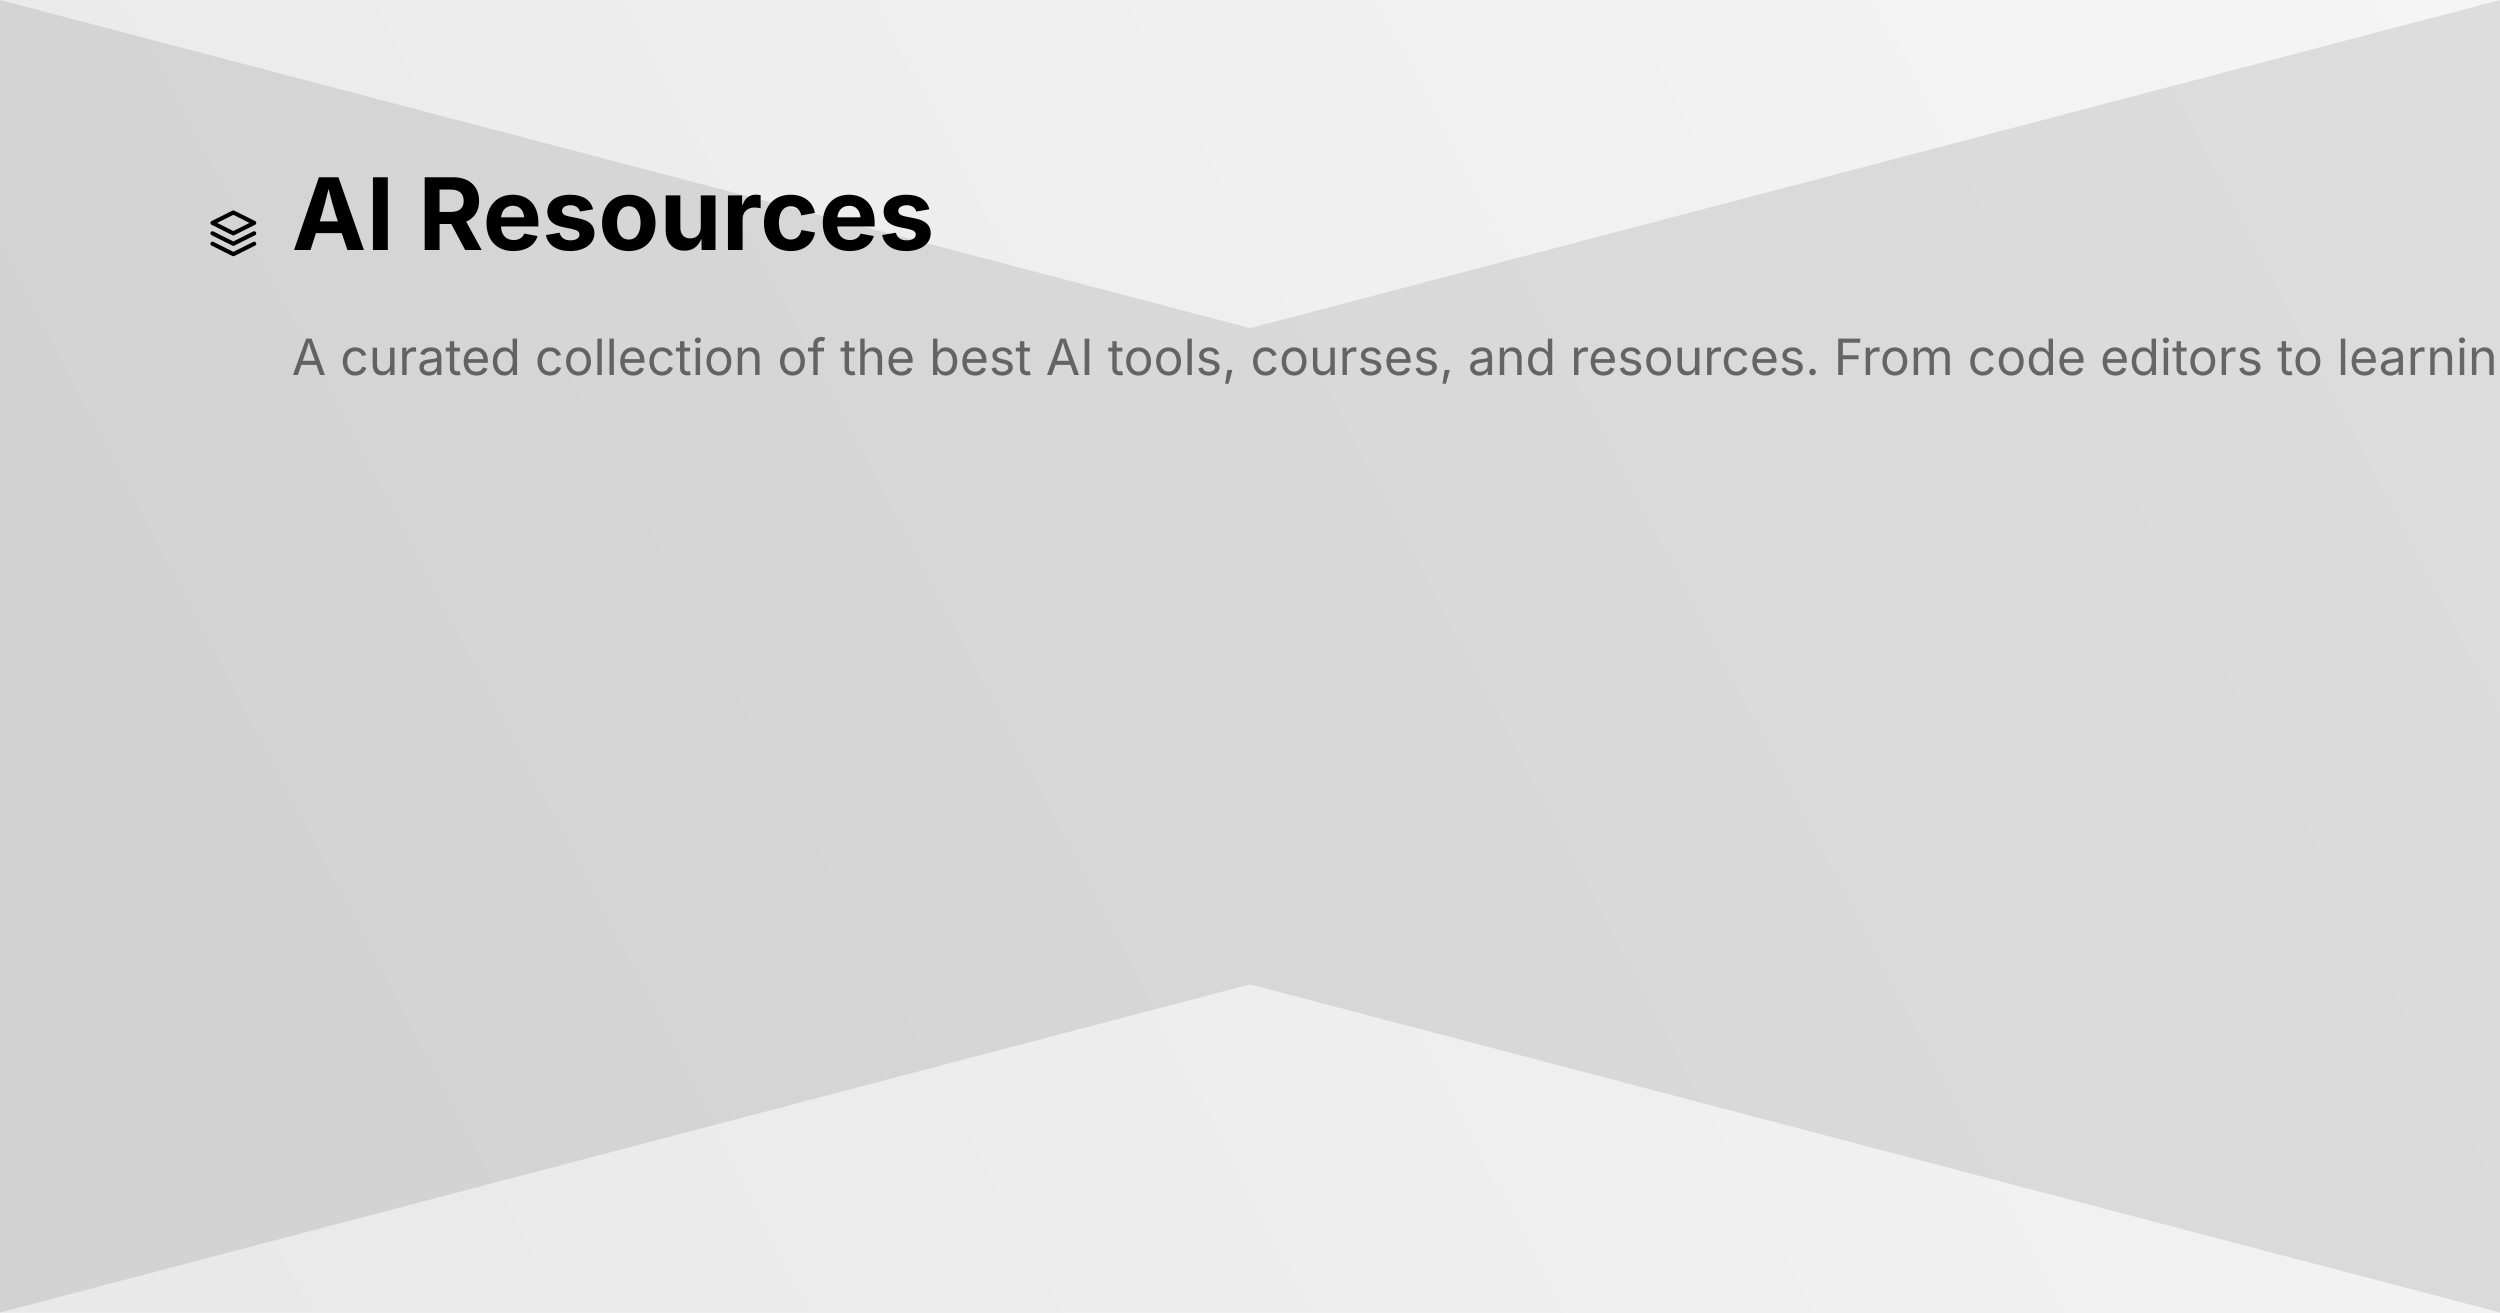
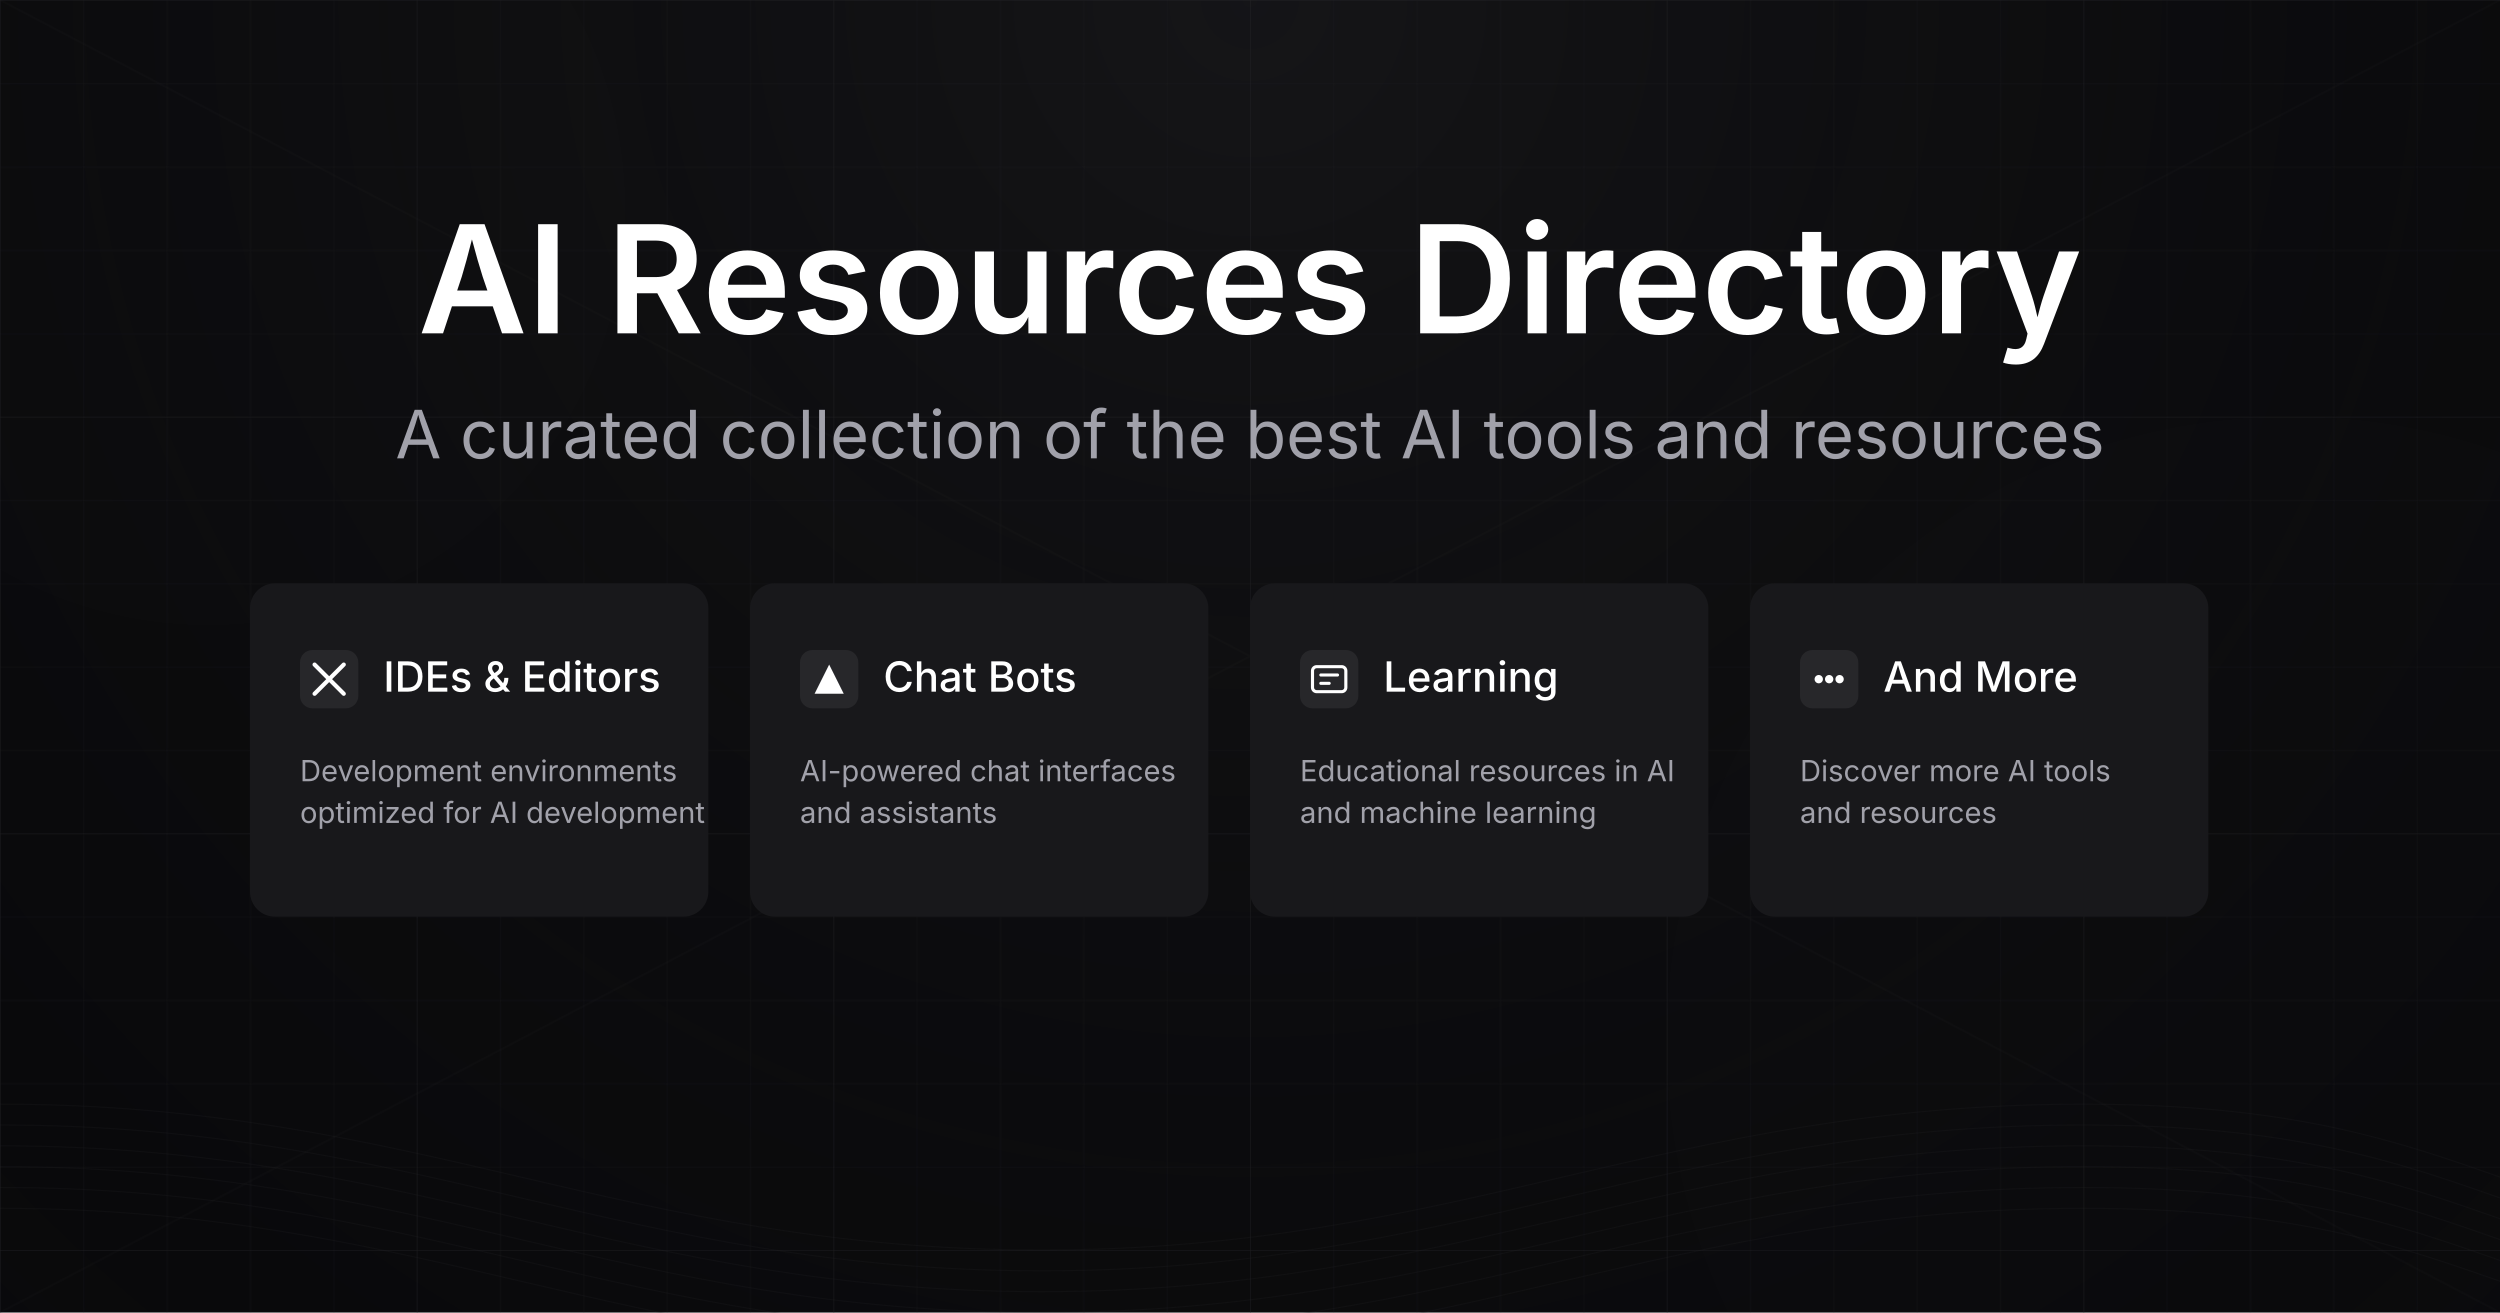
<svg xmlns="http://www.w3.org/2000/svg" width="1200" height="630" viewBox="0 0 1200 630" fill="none">
-   <rect width="1200" height="630" fill="#F5F5F5" />
+   <rect width="1200" height="630" fill="#09090B" />
+   <pattern id="smallGrid" width="40" height="40" patternUnits="userSpaceOnUse">
+     <path d="M 40 0 L 0 0 0 40" fill="none" stroke="#27272A" stroke-width="0.3" opacity="0.5" />
+   </pattern>
+   <pattern id="grid" width="200" height="200" patternUnits="userSpaceOnUse">
+     <rect width="200" height="200" fill="url(#smallGrid)" />
+     <path d="M 200 0 L 0 0 0 200" fill="none" stroke="#27272A" stroke-width="0.5" opacity="0.5" />
+   </pattern>
+   <rect width="100%" height="100%" fill="url(#grid)" />
+   <defs>
+     <radialGradient id="radialGlow" cx="50%" cy="0%" r="100%" gradientUnits="userSpaceOnUse">
+       <stop offset="0%" stop-color="#27272A" stop-opacity="0.4" />
+       <stop offset="100%" stop-color="#09090B" stop-opacity="0" />
+     </radialGradient>
+   </defs>
+   <rect width="1200" height="630" fill="url(#radialGlow)" />
+   <circle cx="100" cy="100" r="200" fill="#27272A" opacity="0.03" />
+   <circle cx="1100" cy="500" r="300" fill="#27272A" opacity="0.03" />
+   <g opacity="0.2">
+     <path d="M0 530C200 530 300 600 500 600S800 530 1000 530s200 70 400 70" stroke="#27272A" stroke-width="0.5" />
+     <path d="M0 540C200 540 300 610 500 610S800 540 1000 540s200 70 400 70" stroke="#27272A" stroke-width="0.5" />
+     <path d="M0 550C200 550 300 620 500 620S800 550 1000 550s200 70 400 70" stroke="#27272A" stroke-width="0.5" />
+     <path d="M0 560C200 560 300 630 500 630S800 560 1000 560s200 70 400 70" stroke="#27272A" stroke-width="0.5" />
+     <path d="M0 570C200 570 300 640 500 640S800 570 1000 570s200 70 400 70" stroke="#27272A" stroke-width="0.5" />
+     <path d="M0 580C200 580 300 650 500 650S800 580 1000 580s200 70 400 70" stroke="#27272A" stroke-width="0.5" />
+   </g>
  <g opacity="0.1">
-     <path d="M1200 0L0 315L1200 630V0Z" fill="#000" />
-     <path d="M0 0L1200 315L0 630V0Z" fill="#000" />
+     <path d="M0 0L1200 630" stroke="#27272A" stroke-width="1" />
+     <path d="M1200 0L0 630" stroke="#27272A" stroke-width="1" />
  </g>
-   <g transform="translate(100, 100)">
-     <g transform="translate(0, 0)">
-       <path d="M12 2L2 7L12 12L22 7L12 2Z" stroke="#000" stroke-width="2" stroke-linecap="round" stroke-linejoin="round" />
-       <path d="M2 17L12 22L22 17" stroke="#000" stroke-width="2" stroke-linecap="round" stroke-linejoin="round" />
-       <path d="M2 12L12 17L22 12" stroke="#000" stroke-width="2" stroke-linecap="round" stroke-linejoin="round" />
+   <g transform="translate(600, 160)">
+     <text x="0" y="0" font-family="system-ui, -apple-system, sans-serif" font-size="72" font-weight="600" fill="white" text-anchor="middle">
+       AI Resources Directory
+     </text>
+     <text x="0" y="60" font-family="system-ui, -apple-system, sans-serif" font-size="32" fill="#A1A1AA" text-anchor="middle">
+       A curated collection of the best AI tools and resources
+     </text>
+     <g transform="translate(-480, 120)">
+       <rect x="0" y="0" width="220" height="160" rx="12" fill="#18181B" />
+       <g transform="translate(24, 32)">
+         <rect x="0" y="0" width="28" height="28" rx="6" fill="#27272A" />
+         <path d="M7 7L14 14L7 21M21 7L14 14L21 21" stroke="white" stroke-width="2" stroke-linecap="round" stroke-linejoin="round" />
+         <text x="40" y="20" font-family="system-ui, -apple-system, sans-serif" font-size="20" font-weight="500" fill="white">
+           IDEs &amp; Editors
+         </text>
+       </g>
+       <text x="24" y="95" font-family="system-ui, -apple-system, sans-serif" font-size="14" fill="#A1A1AA">
+         Development environments
+       </text>
+       <text x="24" y="115" font-family="system-ui, -apple-system, sans-serif" font-size="14" fill="#A1A1AA">
+         optimized for AI development
+       </text>
+       <rect x="240" y="0" width="220" height="160" rx="12" fill="#18181B" />
+       <g transform="translate(264, 32)">
+         <rect x="0" y="0" width="28" height="28" rx="6" fill="#27272A" />
+         <path d="M7 21H21L14 7L7 21Z" fill="white" />
+         <text x="40" y="20" font-family="system-ui, -apple-system, sans-serif" font-size="20" font-weight="500" fill="white">
+           Chat Bots
+         </text>
+       </g>
+       <text x="264" y="95" font-family="system-ui, -apple-system, sans-serif" font-size="14" fill="#A1A1AA">
+         AI-powered chat interfaces
+       </text>
+       <text x="264" y="115" font-family="system-ui, -apple-system, sans-serif" font-size="14" fill="#A1A1AA">
+         and assistants
+       </text>
+       <rect x="480" y="0" width="220" height="160" rx="12" fill="#18181B" />
+       <g transform="translate(504, 32)">
+         <rect x="0" y="0" width="28" height="28" rx="6" fill="#27272A" />
+         <path d="M8 8H20C21.1 8 22 8.9 22 10V18C22 19.1 21.1 20 20 20H8C6.9 20 6 19.1 6 18V10C6 8.9 6.9 8 8 8Z" stroke="white" stroke-width="1.5" />
+         <path d="M10 12H18M10 16H14" stroke="white" stroke-width="1.5" stroke-linecap="round" />
+         <text x="40" y="20" font-family="system-ui, -apple-system, sans-serif" font-size="20" font-weight="500" fill="white">
+           Learning
+         </text>
+       </g>
+       <text x="504" y="95" font-family="system-ui, -apple-system, sans-serif" font-size="14" fill="#A1A1AA">
+         Educational resources in AI
+       </text>
+       <text x="504" y="115" font-family="system-ui, -apple-system, sans-serif" font-size="14" fill="#A1A1AA">
+         and machine learning
+       </text>
+       <rect x="720" y="0" width="220" height="160" rx="12" fill="#18181B" />
+       <g transform="translate(744, 32)">
+         <rect x="0" y="0" width="28" height="28" rx="6" fill="#27272A" />
+         <circle cx="9" cy="14" r="2" fill="white" />
+         <circle cx="14" cy="14" r="2" fill="white" />
+         <circle cx="19" cy="14" r="2" fill="white" />
+         <text x="40" y="20" font-family="system-ui, -apple-system, sans-serif" font-size="20" font-weight="500" fill="white">
+           And More
+         </text>
+       </g>
+       <text x="744" y="95" font-family="system-ui, -apple-system, sans-serif" font-size="14" fill="#A1A1AA">
+         Discover more AI tools
+       </text>
+       <text x="744" y="115" font-family="system-ui, -apple-system, sans-serif" font-size="14" fill="#A1A1AA">
+         and resources
+       </text>
    </g>
-     <text x="40" y="20" font-family="system-ui, -apple-system, sans-serif" font-size="48" font-weight="bold" fill="#000">
-       AI Resources
-     </text>
-     <text x="40" y="80" font-family="system-ui, -apple-system, sans-serif" font-size="24" fill="#666" max-width="800">
-       A curated collection of the best AI tools, courses, and resources. From code editors to learning platforms, find everything you need to build, learn, and innovate with AI.
-     </text>
  </g>
-   <defs>
-     <linearGradient id="gradient" x1="0" y1="630" x2="1200" y2="0" gradientUnits="userSpaceOnUse">
-       <stop offset="0%" stop-color="#000" stop-opacity="0.05" />
-       <stop offset="100%" stop-color="#000" stop-opacity="0" />
-     </linearGradient>
-   </defs>
-   <rect width="1200" height="630" fill="url(#gradient)" />
</svg>
